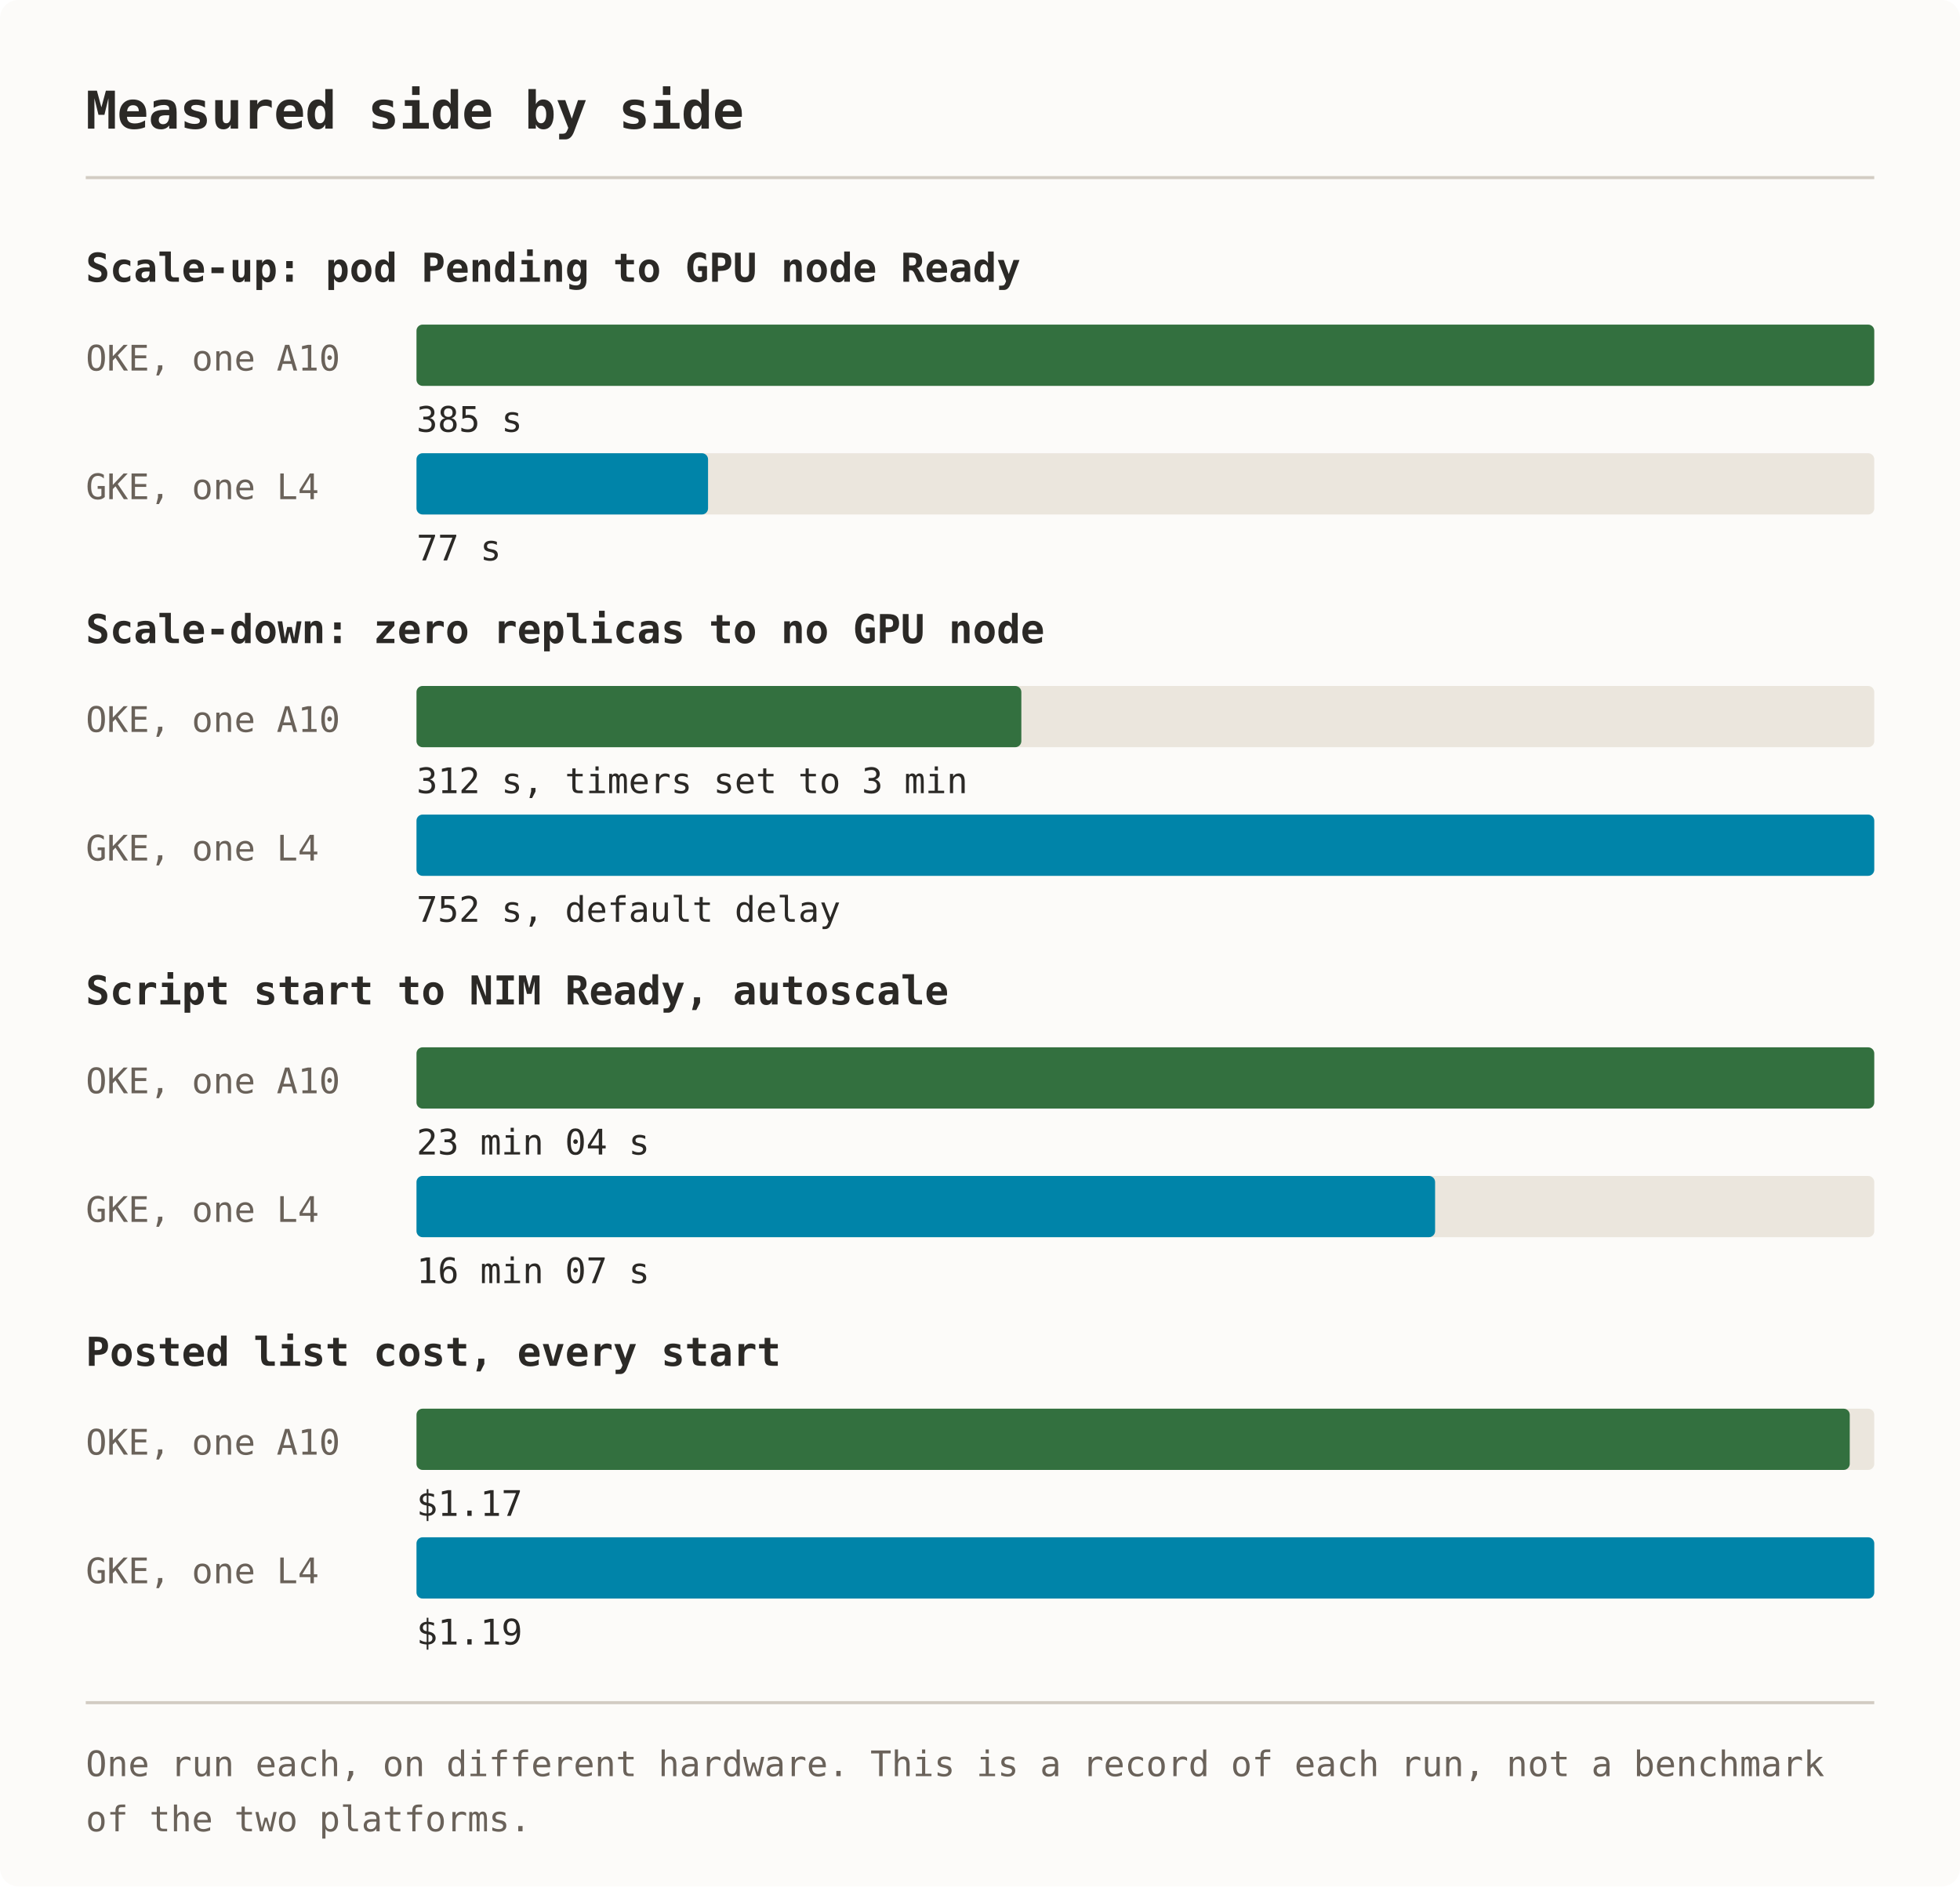
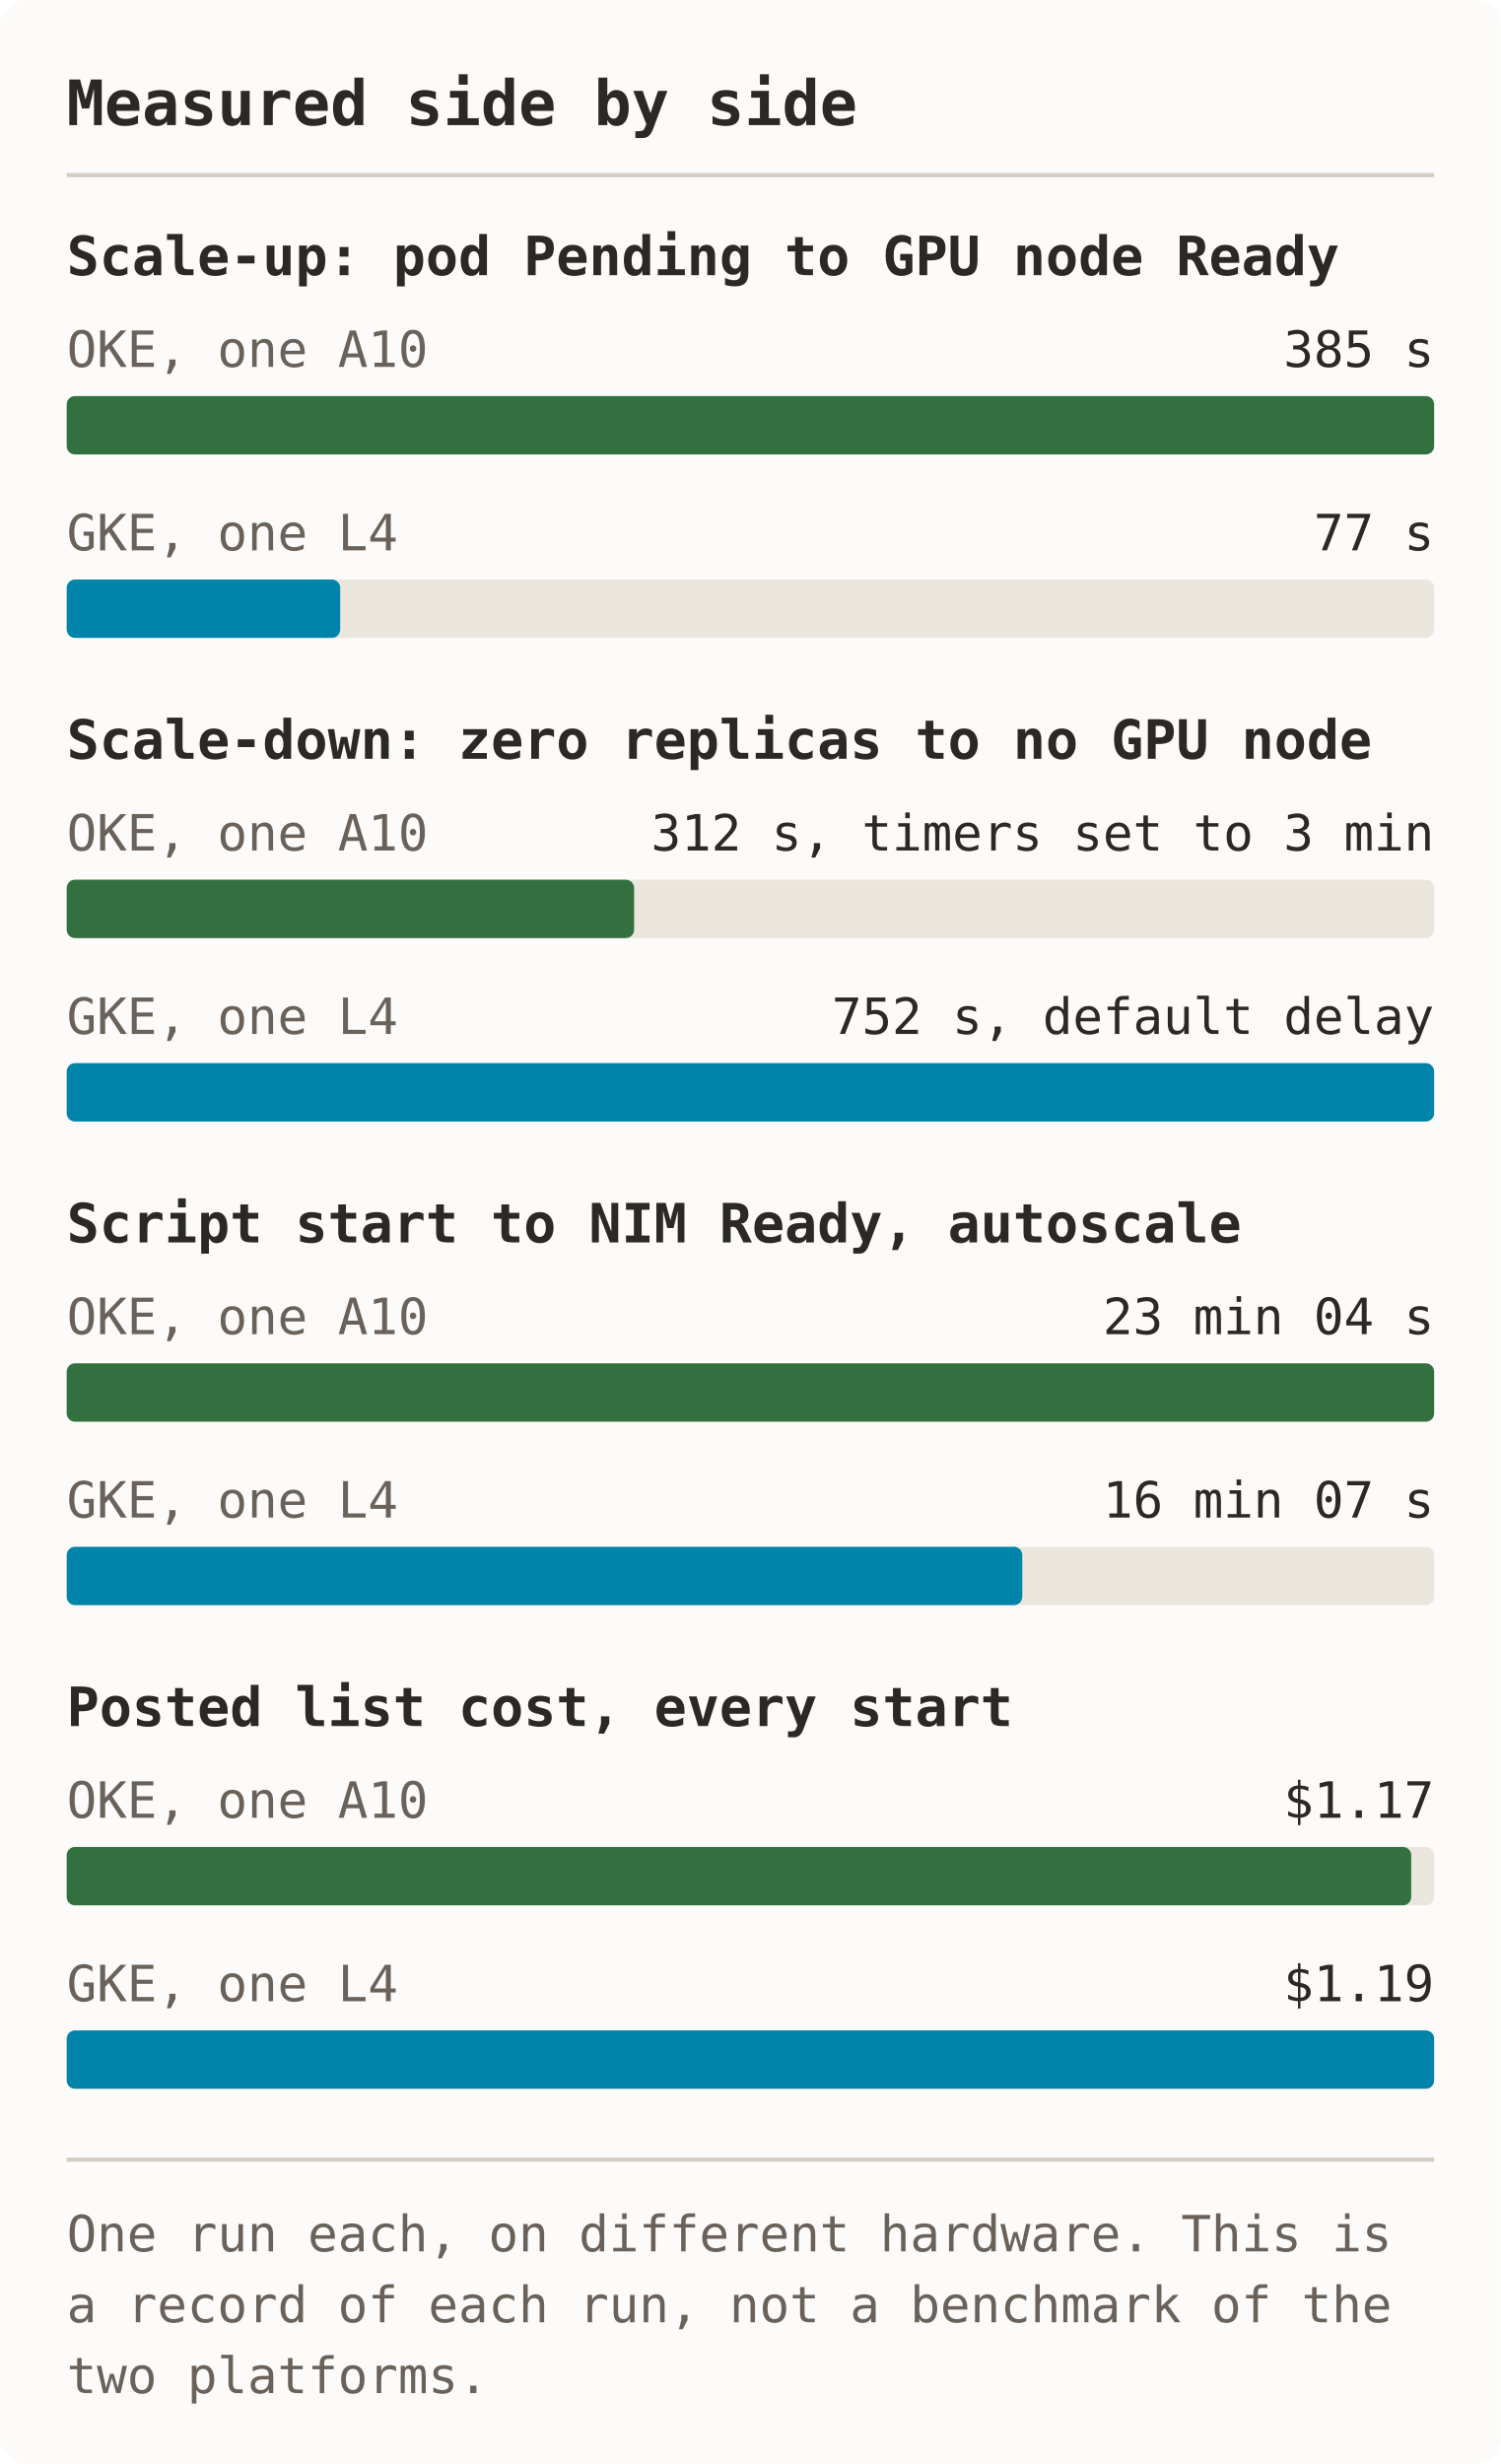
- <svg xmlns="http://www.w3.org/2000/svg" viewBox="0 0 640 616" role="img" font-family="ui-monospace, &quot;SFMono-Regular&quot;, &quot;SF Mono&quot;, Menlo, Consolas, monospace">
-   <rect width="640" height="616" rx="6" fill="#FCFBF9" />
-   <text x="28" y="42" font-size="17" fill="#2B2926" font-weight="600">Measured side by side</text>
-   <line x1="28" y1="58" x2="612" y2="58" stroke="#D2CCC3" />
-   <text x="28" y="92" font-size="13" fill="#2B2926" font-weight="600">Scale-up: pod Pending to GPU node Ready</text>
-   <text x="28" y="121" font-size="11.5" fill="#6A625A">OKE, one A10</text>
-   <rect x="136.0" y="106" width="476.0" height="20" rx="2" fill="#EBE6DD" />
-   <rect x="136.0" y="106" width="476.0" height="20" rx="2" fill="#33703F" />
-   <text x="136" y="141" font-size="11.5" fill="#2B2926">385 s</text>
-   <text x="28" y="163" font-size="11.5" fill="#6A625A">GKE, one L4</text>
-   <rect x="136.0" y="148" width="476.0" height="20" rx="2" fill="#EBE6DD" />
-   <rect x="136.0" y="148" width="95.2" height="20" rx="2" fill="#0084A9" />
-   <text x="136" y="183" font-size="11.5" fill="#2B2926">77 s</text>
-   <text x="28" y="210" font-size="13" fill="#2B2926" font-weight="600">Scale-down: zero replicas to no GPU node</text>
-   <text x="28" y="239" font-size="11.5" fill="#6A625A">OKE, one A10</text>
-   <rect x="136.0" y="224" width="476.0" height="20" rx="2" fill="#EBE6DD" />
-   <rect x="136.0" y="224" width="197.5" height="20" rx="2" fill="#33703F" />
-   <text x="136" y="259" font-size="11.5" fill="#2B2926">312 s, timers set to 3 min</text>
-   <text x="28" y="281" font-size="11.5" fill="#6A625A">GKE, one L4</text>
-   <rect x="136.0" y="266" width="476.0" height="20" rx="2" fill="#EBE6DD" />
-   <rect x="136.0" y="266" width="476.0" height="20" rx="2" fill="#0084A9" />
-   <text x="136" y="301" font-size="11.5" fill="#2B2926">752 s, default delay</text>
-   <text x="28" y="328" font-size="13" fill="#2B2926" font-weight="600">Script start to NIM Ready, autoscale</text>
-   <text x="28" y="357" font-size="11.5" fill="#6A625A">OKE, one A10</text>
-   <rect x="136.0" y="342" width="476.0" height="20" rx="2" fill="#EBE6DD" />
-   <rect x="136.0" y="342" width="476.0" height="20" rx="2" fill="#33703F" />
-   <text x="136" y="377" font-size="11.5" fill="#2B2926">23 min 04 s</text>
-   <text x="28" y="399" font-size="11.5" fill="#6A625A">GKE, one L4</text>
-   <rect x="136.0" y="384" width="476.0" height="20" rx="2" fill="#EBE6DD" />
-   <rect x="136.0" y="384" width="332.6" height="20" rx="2" fill="#0084A9" />
-   <text x="136" y="419" font-size="11.5" fill="#2B2926">16 min 07 s</text>
-   <text x="28" y="446" font-size="13" fill="#2B2926" font-weight="600">Posted list cost, every start</text>
-   <text x="28" y="475" font-size="11.5" fill="#6A625A">OKE, one A10</text>
-   <rect x="136.0" y="460" width="476.0" height="20" rx="2" fill="#EBE6DD" />
-   <rect x="136.0" y="460" width="468.0" height="20" rx="2" fill="#33703F" />
-   <text x="136" y="495" font-size="11.5" fill="#2B2926">$1.17</text>
-   <text x="28" y="517" font-size="11.5" fill="#6A625A">GKE, one L4</text>
-   <rect x="136.0" y="502" width="476.0" height="20" rx="2" fill="#EBE6DD" />
-   <rect x="136.0" y="502" width="476.0" height="20" rx="2" fill="#0084A9" />
-   <text x="136" y="537" font-size="11.5" fill="#2B2926">$1.19</text>
-   <line x1="28" y1="556" x2="612" y2="556" stroke="#D2CCC3" />
-   <text x="28" y="580" font-size="11.5" fill="#6A625A">One run each, on different hardware. This is a record of each run, not a benchmark</text>
-   <text x="28" y="598" font-size="11.5" fill="#6A625A">of the two platforms.</text>
+ <svg xmlns="http://www.w3.org/2000/svg" viewBox="0 0 360 591" role="img" font-family="ui-monospace, &quot;SFMono-Regular&quot;, &quot;SF Mono&quot;, Menlo, Consolas, monospace">
+   <rect width="360" height="591" rx="6" fill="#FCFBF9" />
+   <text x="16" y="30" font-size="15" fill="#2B2926" font-weight="600">Measured side by side</text>
+   <line x1="16" y1="42" x2="344" y2="42" stroke="#D2CCC3" />
+   <text x="16" y="66" font-size="13" fill="#2B2926" font-weight="600">Scale-up: pod Pending to GPU node Ready</text>
+   <text x="16" y="88" font-size="12" fill="#6A625A">OKE, one A10</text>
+   <text x="344" y="88" font-size="12" fill="#2B2926" text-anchor="end">385 s</text>
+   <rect x="16.0" y="95" width="328.0" height="14" rx="2" fill="#EBE6DD" />
+   <rect x="16.0" y="95" width="328.0" height="14" rx="2" fill="#33703F" />
+   <text x="16" y="132" font-size="12" fill="#6A625A">GKE, one L4</text>
+   <text x="344" y="132" font-size="12" fill="#2B2926" text-anchor="end">77 s</text>
+   <rect x="16.0" y="139" width="328.0" height="14" rx="2" fill="#EBE6DD" />
+   <rect x="16.0" y="139" width="65.6" height="14" rx="2" fill="#0084A9" />
+   <text x="16" y="182" font-size="13" fill="#2B2926" font-weight="600">Scale-down: zero replicas to no GPU node</text>
+   <text x="16" y="204" font-size="12" fill="#6A625A">OKE, one A10</text>
+   <text x="344" y="204" font-size="12" fill="#2B2926" text-anchor="end">312 s, timers set to 3 min</text>
+   <rect x="16.0" y="211" width="328.0" height="14" rx="2" fill="#EBE6DD" />
+   <rect x="16.0" y="211" width="136.1" height="14" rx="2" fill="#33703F" />
+   <text x="16" y="248" font-size="12" fill="#6A625A">GKE, one L4</text>
+   <text x="344" y="248" font-size="12" fill="#2B2926" text-anchor="end">752 s, default delay</text>
+   <rect x="16.0" y="255" width="328.0" height="14" rx="2" fill="#EBE6DD" />
+   <rect x="16.0" y="255" width="328.0" height="14" rx="2" fill="#0084A9" />
+   <text x="16" y="298" font-size="13" fill="#2B2926" font-weight="600">Script start to NIM Ready, autoscale</text>
+   <text x="16" y="320" font-size="12" fill="#6A625A">OKE, one A10</text>
+   <text x="344" y="320" font-size="12" fill="#2B2926" text-anchor="end">23 min 04 s</text>
+   <rect x="16.0" y="327" width="328.0" height="14" rx="2" fill="#EBE6DD" />
+   <rect x="16.0" y="327" width="328.0" height="14" rx="2" fill="#33703F" />
+   <text x="16" y="364" font-size="12" fill="#6A625A">GKE, one L4</text>
+   <text x="344" y="364" font-size="12" fill="#2B2926" text-anchor="end">16 min 07 s</text>
+   <rect x="16.0" y="371" width="328.0" height="14" rx="2" fill="#EBE6DD" />
+   <rect x="16.0" y="371" width="229.2" height="14" rx="2" fill="#0084A9" />
+   <text x="16" y="414" font-size="13" fill="#2B2926" font-weight="600">Posted list cost, every start</text>
+   <text x="16" y="436" font-size="12" fill="#6A625A">OKE, one A10</text>
+   <text x="344" y="436" font-size="12" fill="#2B2926" text-anchor="end">$1.17</text>
+   <rect x="16.0" y="443" width="328.0" height="14" rx="2" fill="#EBE6DD" />
+   <rect x="16.0" y="443" width="322.5" height="14" rx="2" fill="#33703F" />
+   <text x="16" y="480" font-size="12" fill="#6A625A">GKE, one L4</text>
+   <text x="344" y="480" font-size="12" fill="#2B2926" text-anchor="end">$1.19</text>
+   <rect x="16.0" y="487" width="328.0" height="14" rx="2" fill="#EBE6DD" />
+   <rect x="16.0" y="487" width="328.0" height="14" rx="2" fill="#0084A9" />
+   <line x1="16" y1="518" x2="344" y2="518" stroke="#D2CCC3" />
+   <text x="16" y="540" font-size="12" fill="#6A625A">One run each, on different hardware. This is</text>
+   <text x="16" y="557" font-size="12" fill="#6A625A">a record of each run, not a benchmark of the</text>
+   <text x="16" y="574" font-size="12" fill="#6A625A">two platforms.</text>
</svg>
